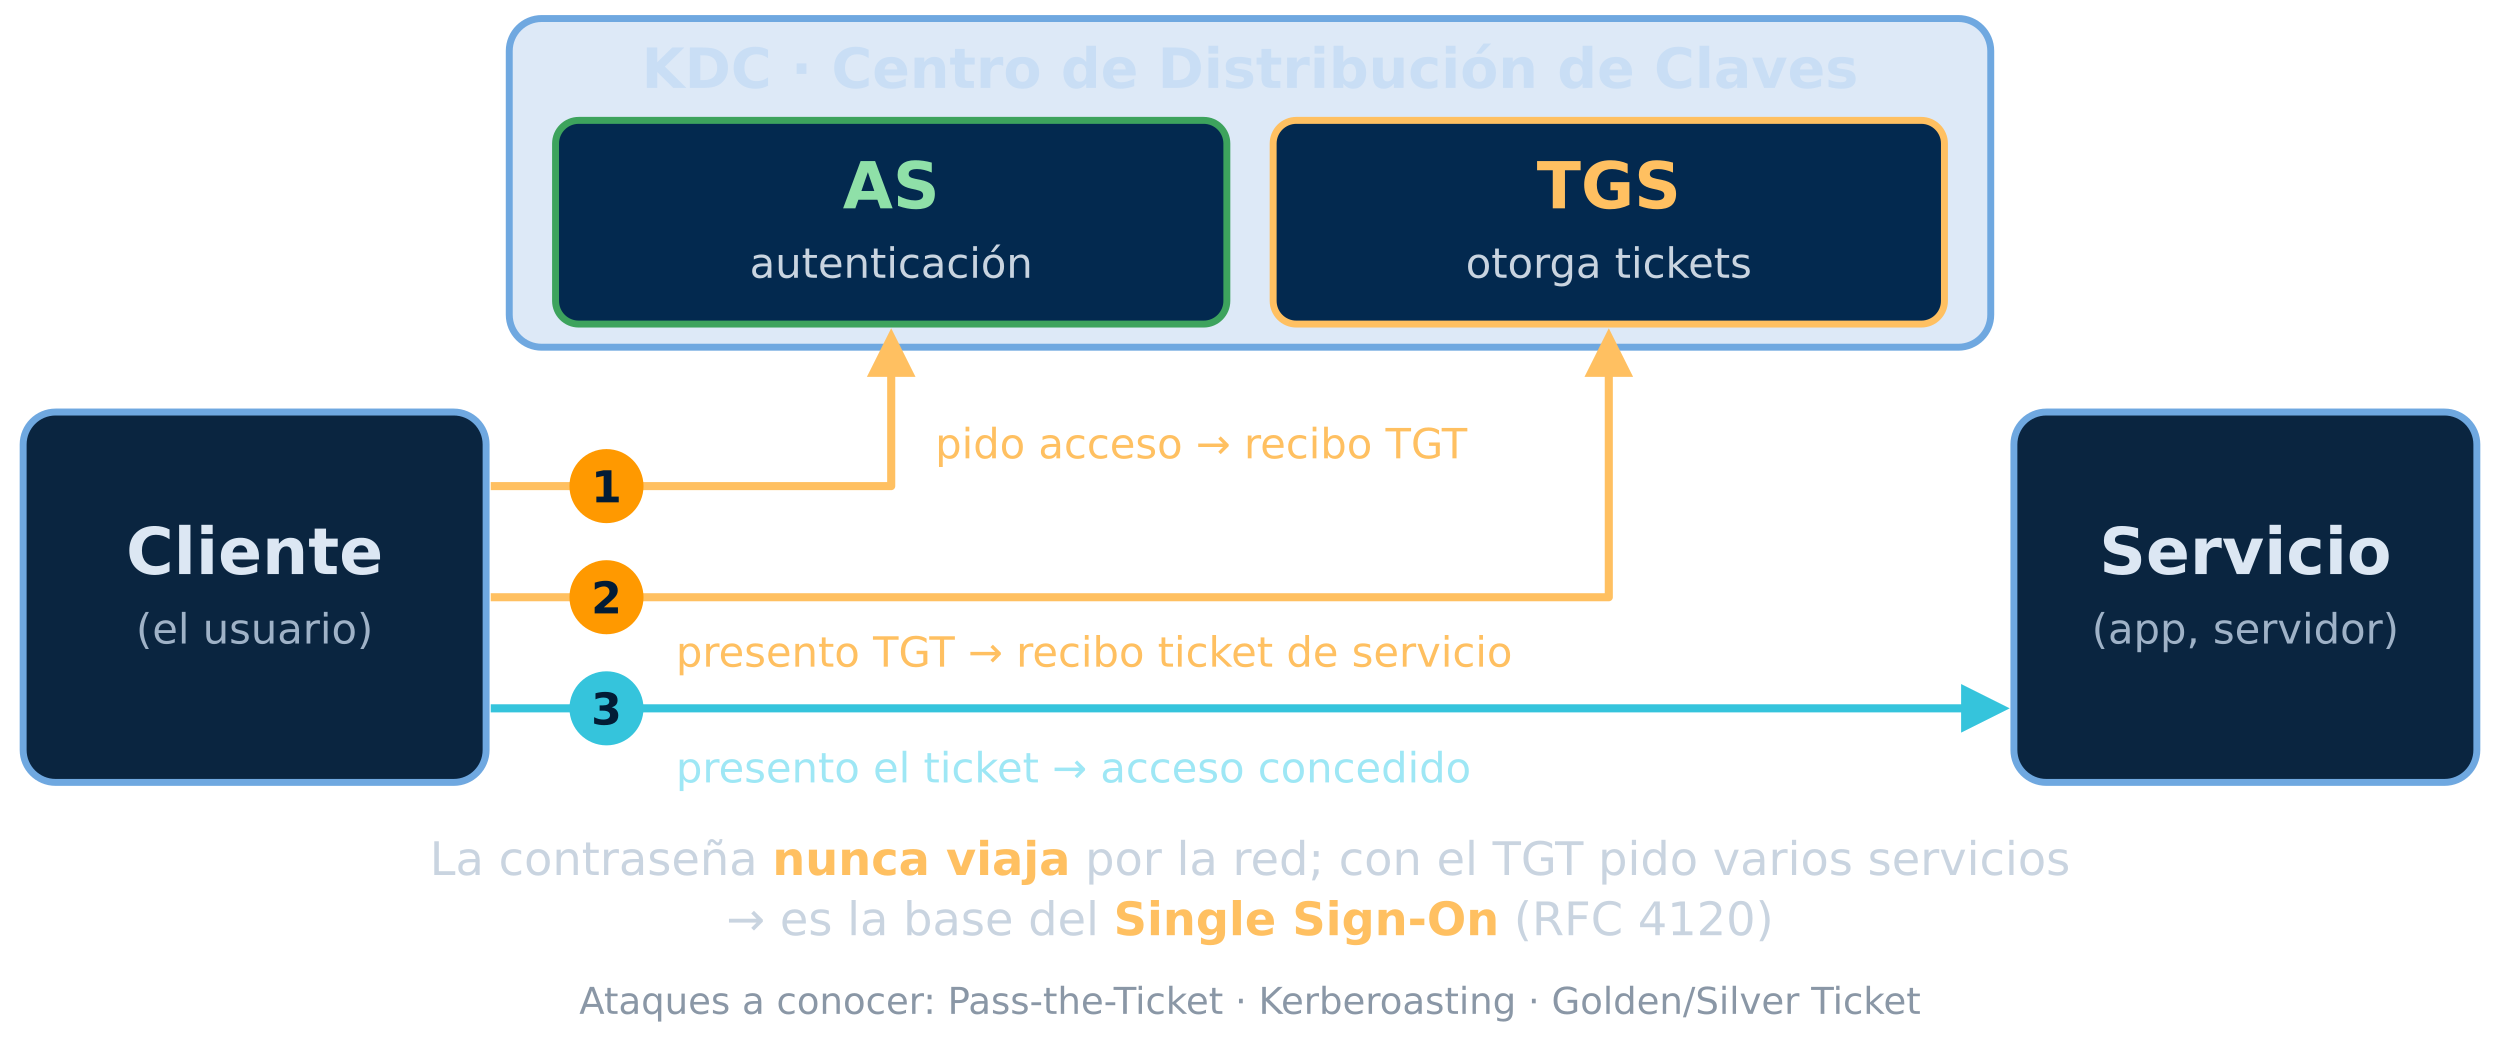
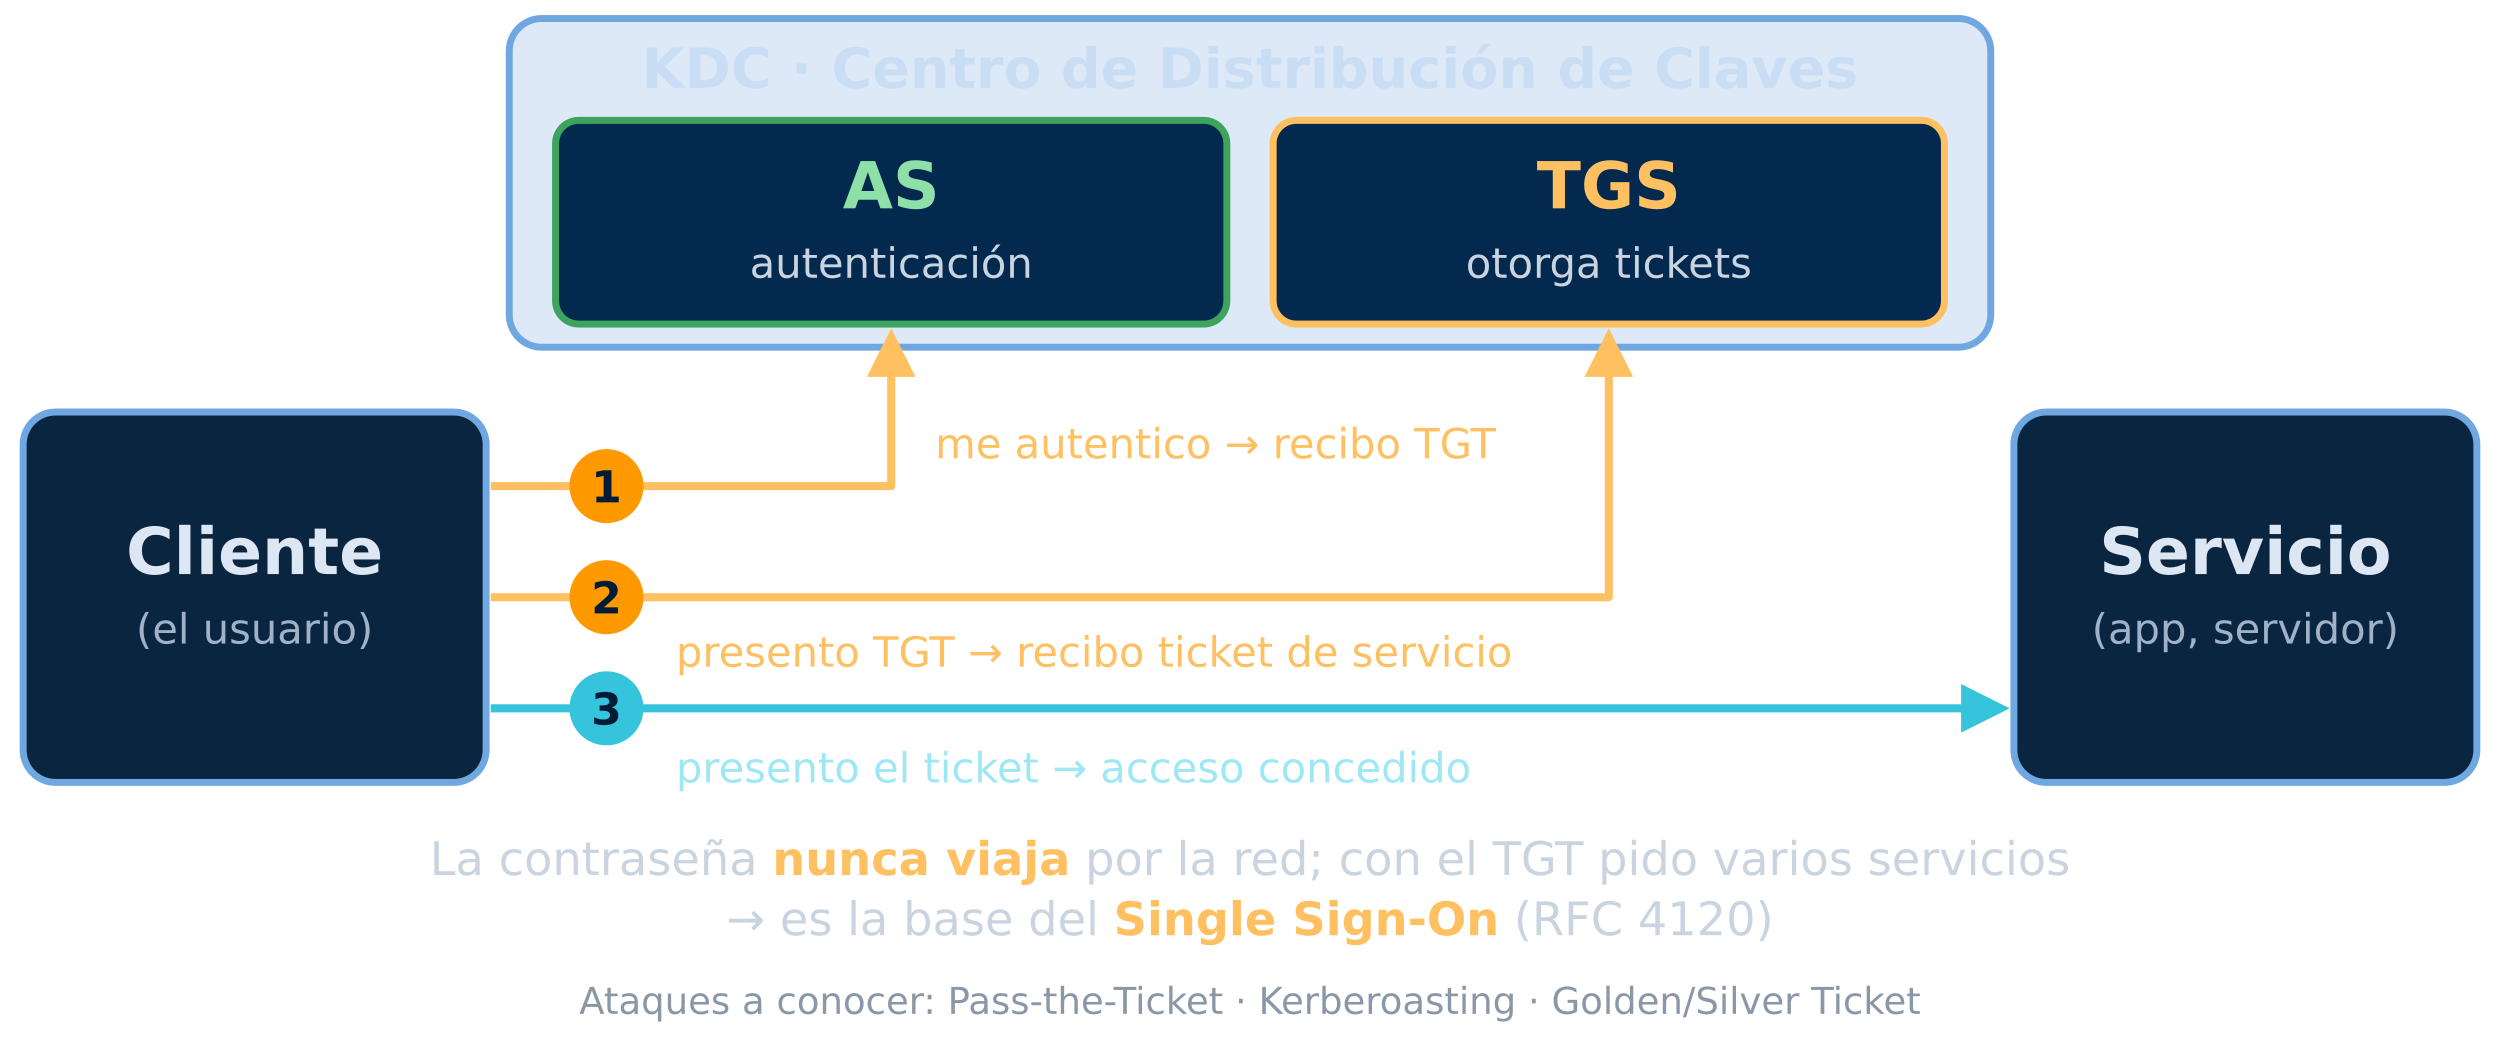
<svg xmlns="http://www.w3.org/2000/svg" viewBox="0 0 1080 450" font-family="system-ui,'Segoe UI','DejaVu Sans',sans-serif" role="img" aria-label="Flujo de autenticación de Kerberos con tickets">
  <defs>
    <marker id="k-a" viewBox="0 0 10 10" refX="8" refY="5" markerWidth="6" markerHeight="6" orient="auto">
      <path d="M0 0 L10 5 L0 10 z" fill="#FFC061" />
    </marker>
    <marker id="k-b" viewBox="0 0 10 10" refX="8" refY="5" markerWidth="6" markerHeight="6" orient="auto">
      <path d="M0 0 L10 5 L0 10 z" fill="#35C4DC" />
    </marker>
  </defs>
  <rect x="220" y="8" width="640" height="142" rx="14" fill="rgba(10,99,196,.14)" stroke="#6FA8E0" stroke-width="3" />
  <text x="540" y="38" text-anchor="middle" font-size="24" font-weight="800" fill="#C9DEF5">KDC · Centro de Distribución de Claves</text>
  <rect x="240" y="52" width="290" height="88" rx="10" fill="#03294F" stroke="#3DA35D" stroke-width="3" />
  <text x="385" y="90" text-anchor="middle" font-size="28" font-weight="700" fill="#8FE0A8">AS</text>
  <text x="385" y="120" text-anchor="middle" font-size="18" fill="#C9D4E0">autenticación</text>
  <rect x="550" y="52" width="290" height="88" rx="10" fill="#03294F" stroke="#FFC061" stroke-width="3" />
  <text x="695" y="90" text-anchor="middle" font-size="28" font-weight="700" fill="#FFC061">TGS</text>
  <text x="695" y="120" text-anchor="middle" font-size="18" fill="#C9D4E0">otorga tickets</text>
  <rect x="10" y="178" width="200" height="160" rx="14" fill="#0A2540" stroke="#6FA8E0" stroke-width="3" />
  <text x="110" y="248" text-anchor="middle" font-size="28" font-weight="700" fill="#DCE7F3">Cliente</text>
  <text x="110" y="278" text-anchor="middle" font-size="18" fill="#9FB2C7">(el usuario)</text>
  <rect x="870" y="178" width="200" height="160" rx="14" fill="#0A2540" stroke="#6FA8E0" stroke-width="3" />
  <text x="970" y="248" text-anchor="middle" font-size="28" font-weight="700" fill="#DCE7F3">Servicio</text>
  <text x="970" y="278" text-anchor="middle" font-size="18" fill="#9FB2C7">(app, servidor)</text>
  <path d="M212 210 H385 V146" stroke="#FFC061" stroke-width="3.5" fill="none" stroke-linejoin="round" marker-end="url(#k-a)" />
  <circle cx="262" cy="210" r="16" fill="#FF9900" />
  <text x="262" y="217" text-anchor="middle" font-size="19" font-weight="800" fill="#021C36">1</text>
-   <text x="404" y="198" font-size="18" fill="#FFC061">pido acceso → recibo TGT</text>
+   <text x="404" y="198" font-size="18" fill="#FFC061">me autentico → recibo TGT</text>
  <path d="M212 258 H695 V146" stroke="#FFC061" stroke-width="3.5" fill="none" stroke-linejoin="round" marker-end="url(#k-a)" />
  <circle cx="262" cy="258" r="16" fill="#FF9900" />
  <text x="262" y="265" text-anchor="middle" font-size="19" font-weight="800" fill="#021C36">2</text>
  <text x="292" y="288" font-size="18" fill="#FFC061">presento TGT → recibo ticket de servicio</text>
  <path d="M212 306 H864" stroke="#35C4DC" stroke-width="3.5" fill="none" marker-end="url(#k-b)" />
  <circle cx="262" cy="306" r="16" fill="#35C4DC" />
  <text x="262" y="313" text-anchor="middle" font-size="19" font-weight="800" fill="#021C36">3</text>
  <text x="292" y="338" font-size="18" fill="#9EE7F5">presento el ticket → acceso concedido</text>
  <text x="540" y="378" text-anchor="middle" font-size="20" fill="#C9D4E0">La contraseña <tspan fill="#FFC061" font-weight="700">nunca viaja</tspan> por la red; con el TGT pido varios servicios</text>
  <text x="540" y="404" text-anchor="middle" font-size="20" fill="#C9D4E0">→ es la base del <tspan fill="#FFC061" font-weight="700">Single Sign-On</tspan> (RFC 4120)</text>
  <text x="540" y="438" text-anchor="middle" font-size="16" fill="#8A97A6">Ataques a conocer: Pass-the-Ticket · Kerberoasting · Golden/Silver Ticket</text>
</svg>
